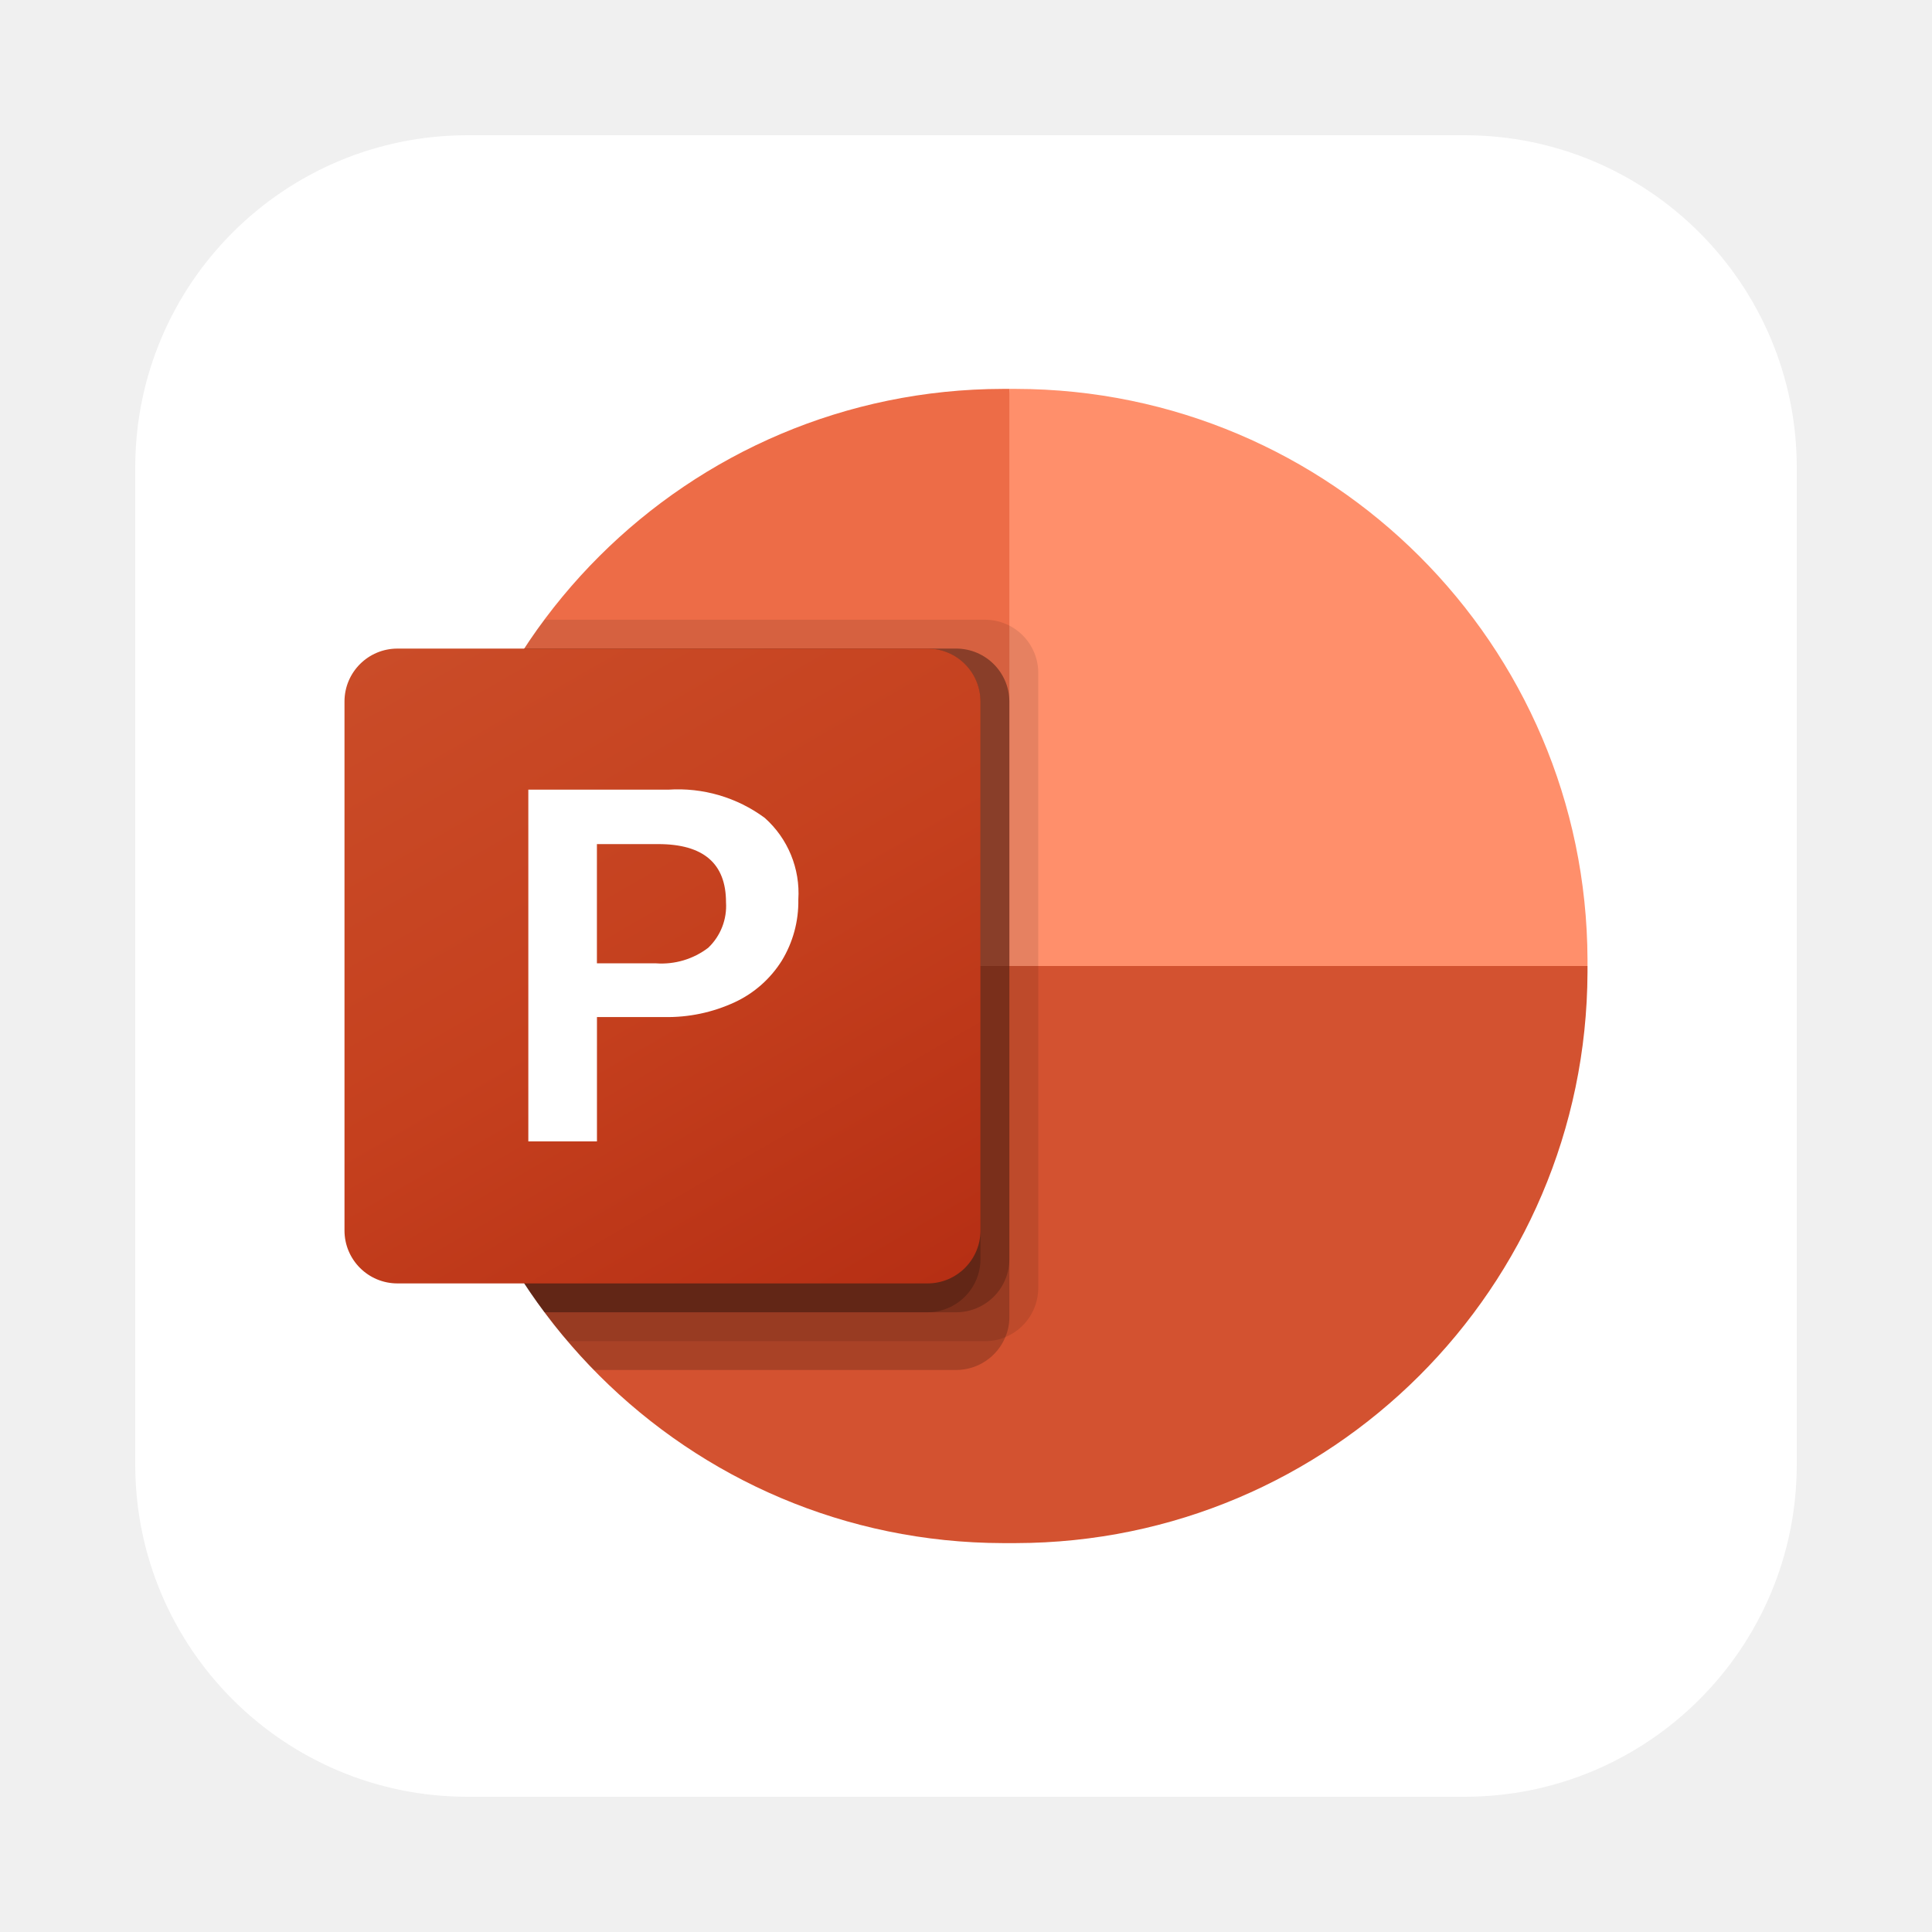
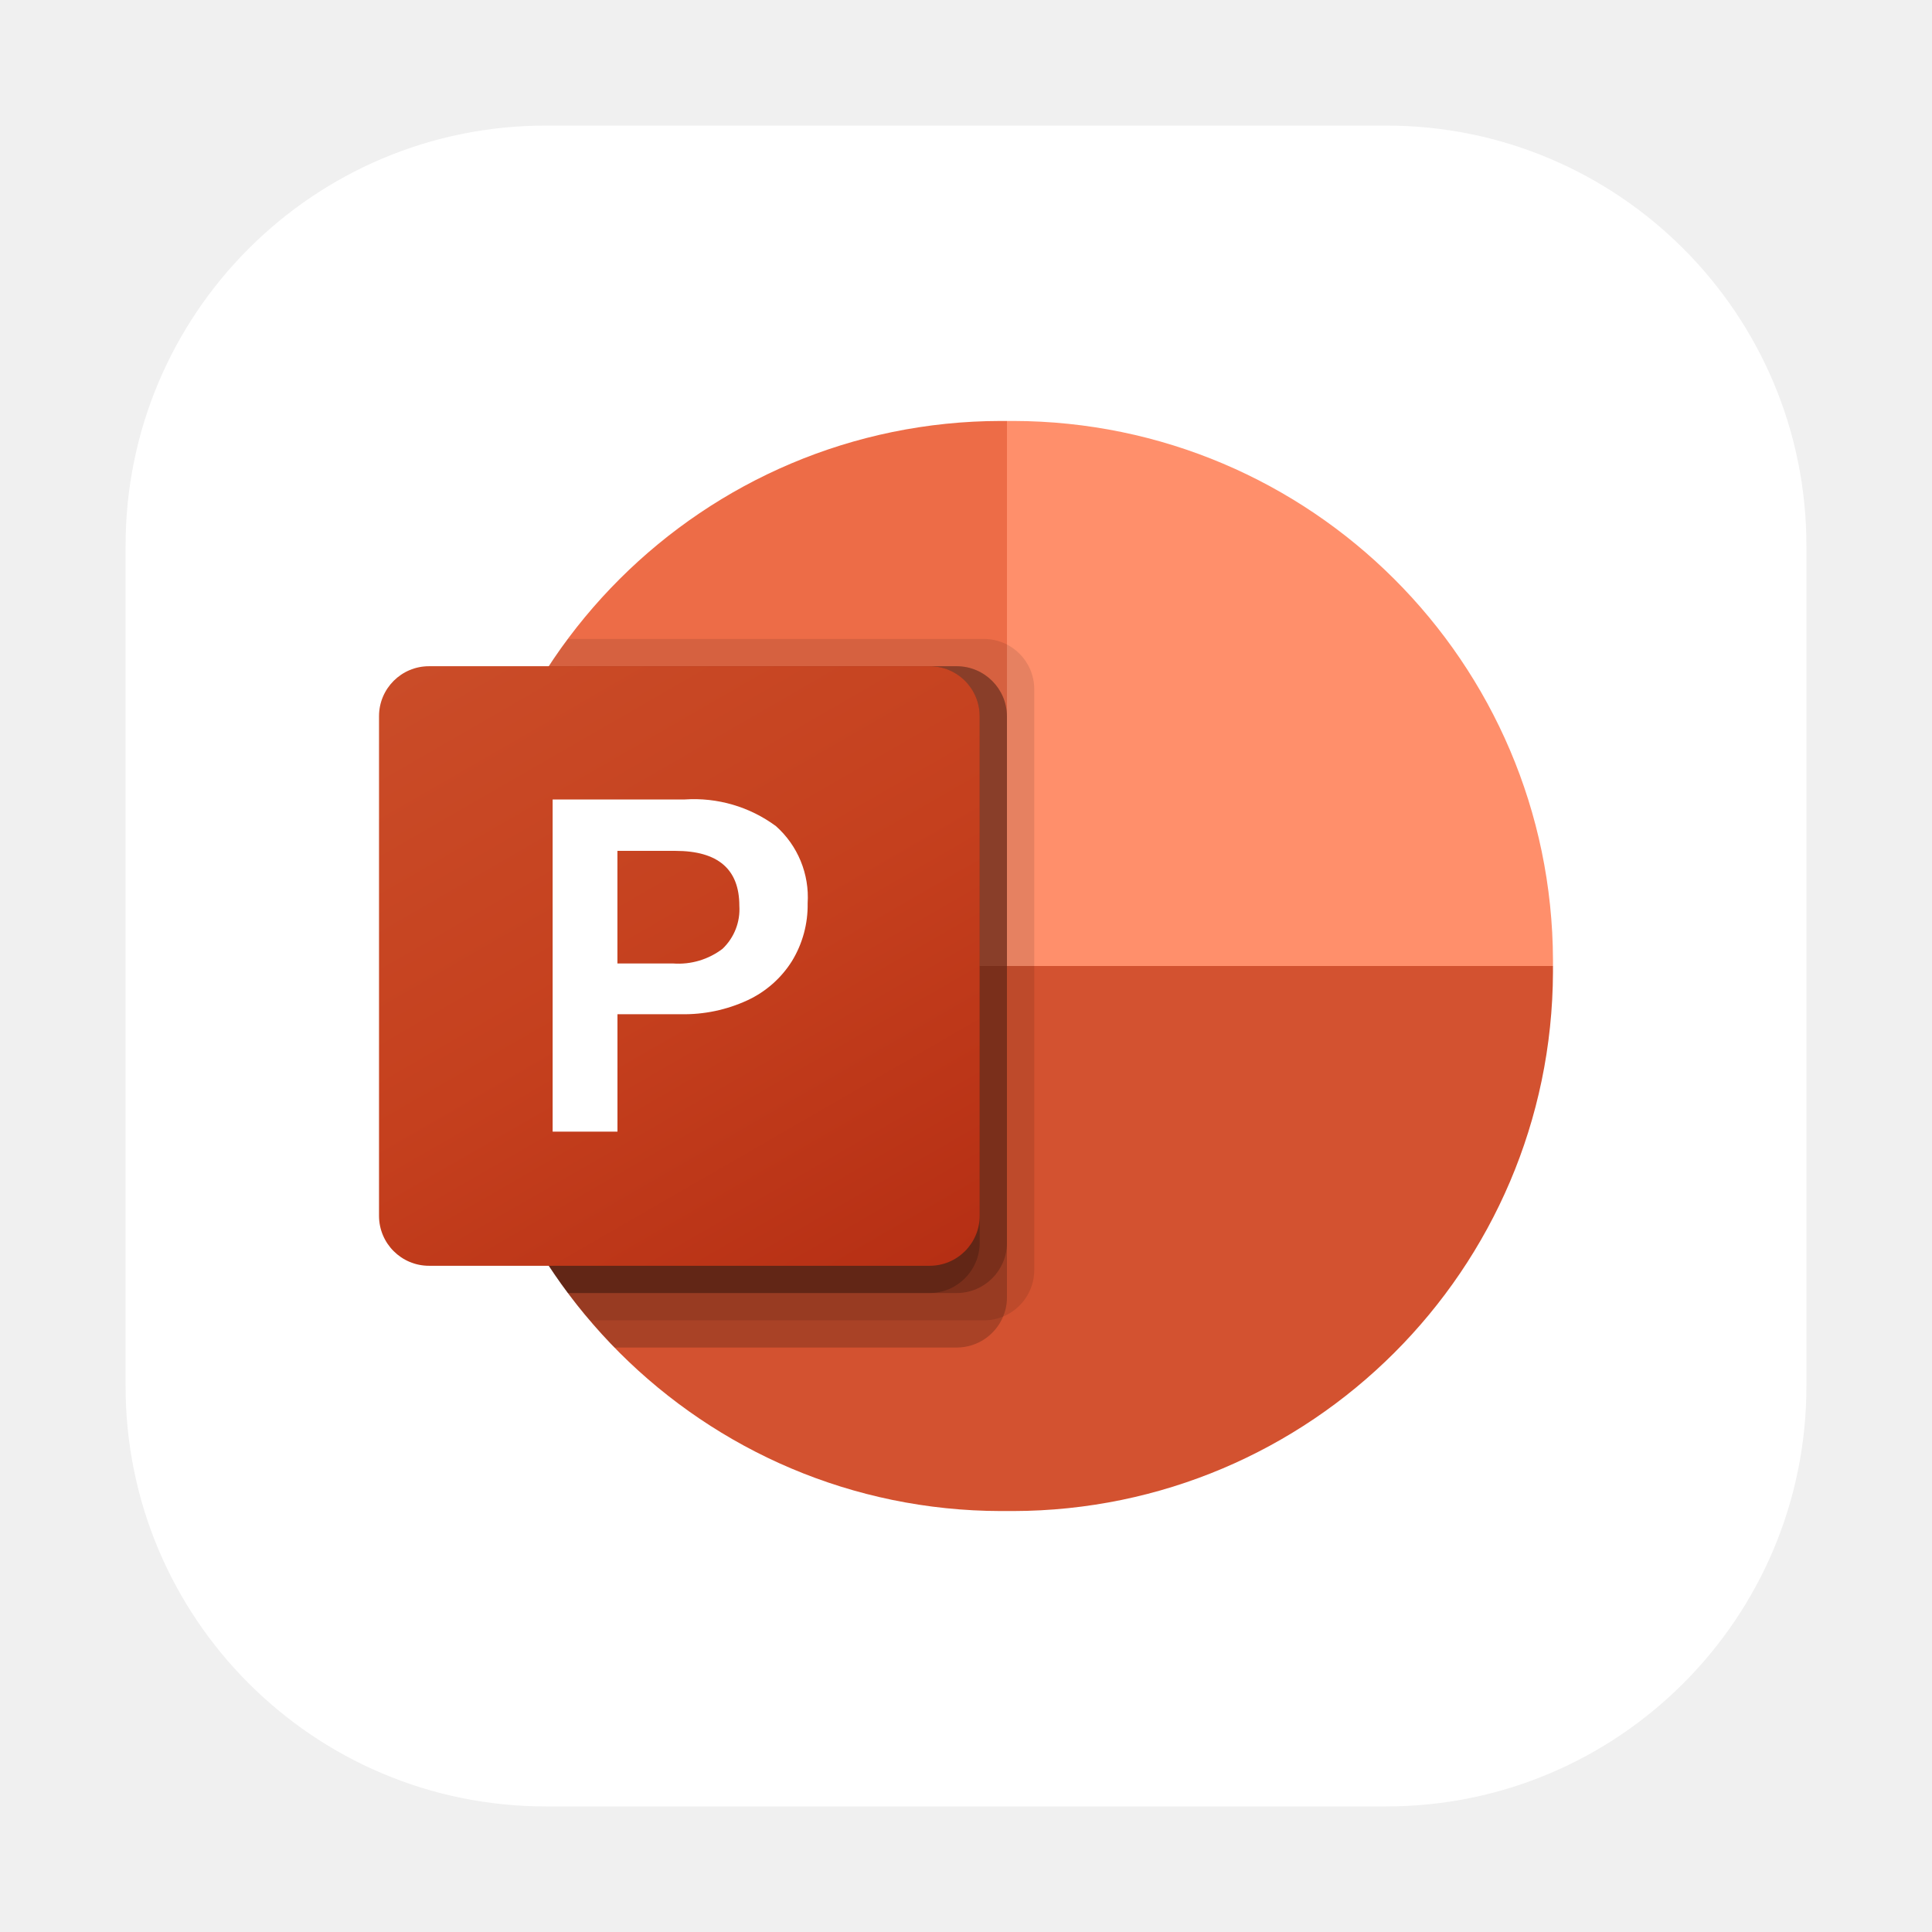
- <svg xmlns="http://www.w3.org/2000/svg" width="64px" height="64px" viewBox="-5.76 -5.76 43.52 43.52" fill="#000000">
-   <g id="SVGRepo_bgCarrier" stroke-width="0" transform="translate(2.24,2.24), scale(0.86)">
-     <rect x="-5.76" y="-5.76" width="43.52" height="43.52" rx="8.704" fill="#ffffff" strokewidth="0" />
+ <svg xmlns="http://www.w3.org/2000/svg" width="64px" height="64px" viewBox="-7.04 -7.04 46.08 46.08" fill="#000000">
+   <g id="SVGRepo_bgCarrier" stroke-width="0" transform="translate(2.08,2.08), scale(0.87)">
+     <rect x="-7.04" y="-7.04" width="46.08" height="46.08" rx="11.52" fill="#ffffff" strokewidth="0" />
  </g>
  <g id="SVGRepo_tracerCarrier" stroke-linecap="round" stroke-linejoin="round" />
  <g id="SVGRepo_iconCarrier">
    <defs>
      <linearGradient id="a" x1="4.494" y1="-1748.086" x2="13.832" y2="-1731.914" gradientTransform="translate(0 1756)" gradientUnits="userSpaceOnUse">
        <stop offset="0" stop-color="#ca4c28" />
        <stop offset="0.5" stop-color="#c5401e" />
        <stop offset="1" stop-color="#b62f14" />
      </linearGradient>
    </defs>
    <path d="M18.93,17.3,16.977,3h-.146A12.9,12.9,0,0,0,3.953,15.854V16Z" style="fill:#ed6c47" />
    <path d="M17.123,3h-.146V16l6.511,2.6L30,16v-.146A12.9,12.9,0,0,0,17.123,3Z" style="fill:#ff8f6b" />
    <path d="M30,16v.143A12.905,12.905,0,0,1,17.12,29h-.287A12.907,12.907,0,0,1,3.953,16.143V16Z" style="fill:#d35230" />
    <path d="M17.628,9.389V23.26a1.2,1.2,0,0,1-.742,1.1,1.16,1.16,0,0,1-.45.091H7.027c-.182-.208-.358-.429-.521-.65a12.735,12.735,0,0,1-2.553-7.657v-.286A12.705,12.705,0,0,1,6.05,8.85c.143-.221.293-.442.456-.65h9.93A1.2,1.2,0,0,1,17.628,9.389Z" style="opacity:0.1;isolation:isolate" />
    <path d="M16.977,10.04V23.911a1.15,1.15,0,0,1-.091.448,1.2,1.2,0,0,1-1.1.741H7.62q-.309-.314-.593-.65c-.182-.208-.358-.429-.521-.65a12.735,12.735,0,0,1-2.553-7.657v-.286A12.705,12.705,0,0,1,6.05,8.85h9.735A1.2,1.2,0,0,1,16.977,10.04Z" style="opacity:0.2;isolation:isolate" />
    <path d="M16.977,10.04V22.611A1.2,1.2,0,0,1,15.785,23.8H6.506a12.735,12.735,0,0,1-2.553-7.657v-.286A12.705,12.705,0,0,1,6.05,8.85h9.735A1.2,1.2,0,0,1,16.977,10.04Z" style="opacity:0.2;isolation:isolate" />
    <path d="M16.326,10.04V22.611A1.2,1.2,0,0,1,15.134,23.8H6.506a12.735,12.735,0,0,1-2.553-7.657v-.286A12.705,12.705,0,0,1,6.05,8.85h9.084A1.2,1.2,0,0,1,16.326,10.04Z" style="opacity:0.2;isolation:isolate" />
    <path d="M3.194,8.85H15.132a1.193,1.193,0,0,1,1.194,1.191V21.959a1.193,1.193,0,0,1-1.194,1.191H3.194A1.192,1.192,0,0,1,2,21.959V10.041A1.192,1.192,0,0,1,3.194,8.85Z" style="fill:url(#a)" />
    <path d="M9.293,12.028a3.287,3.287,0,0,1,2.174.636,2.27,2.27,0,0,1,.756,1.841,2.555,2.555,0,0,1-.373,1.376,2.49,2.49,0,0,1-1.059.935A3.607,3.607,0,0,1,9.2,17.15H7.687v2.8H6.141V12.028ZM7.686,15.94H9.017a1.735,1.735,0,0,0,1.177-.351,1.3,1.3,0,0,0,.4-1.025q0-1.309-1.525-1.31H7.686V15.94Z" style="fill:#fff" />
  </g>
</svg>
